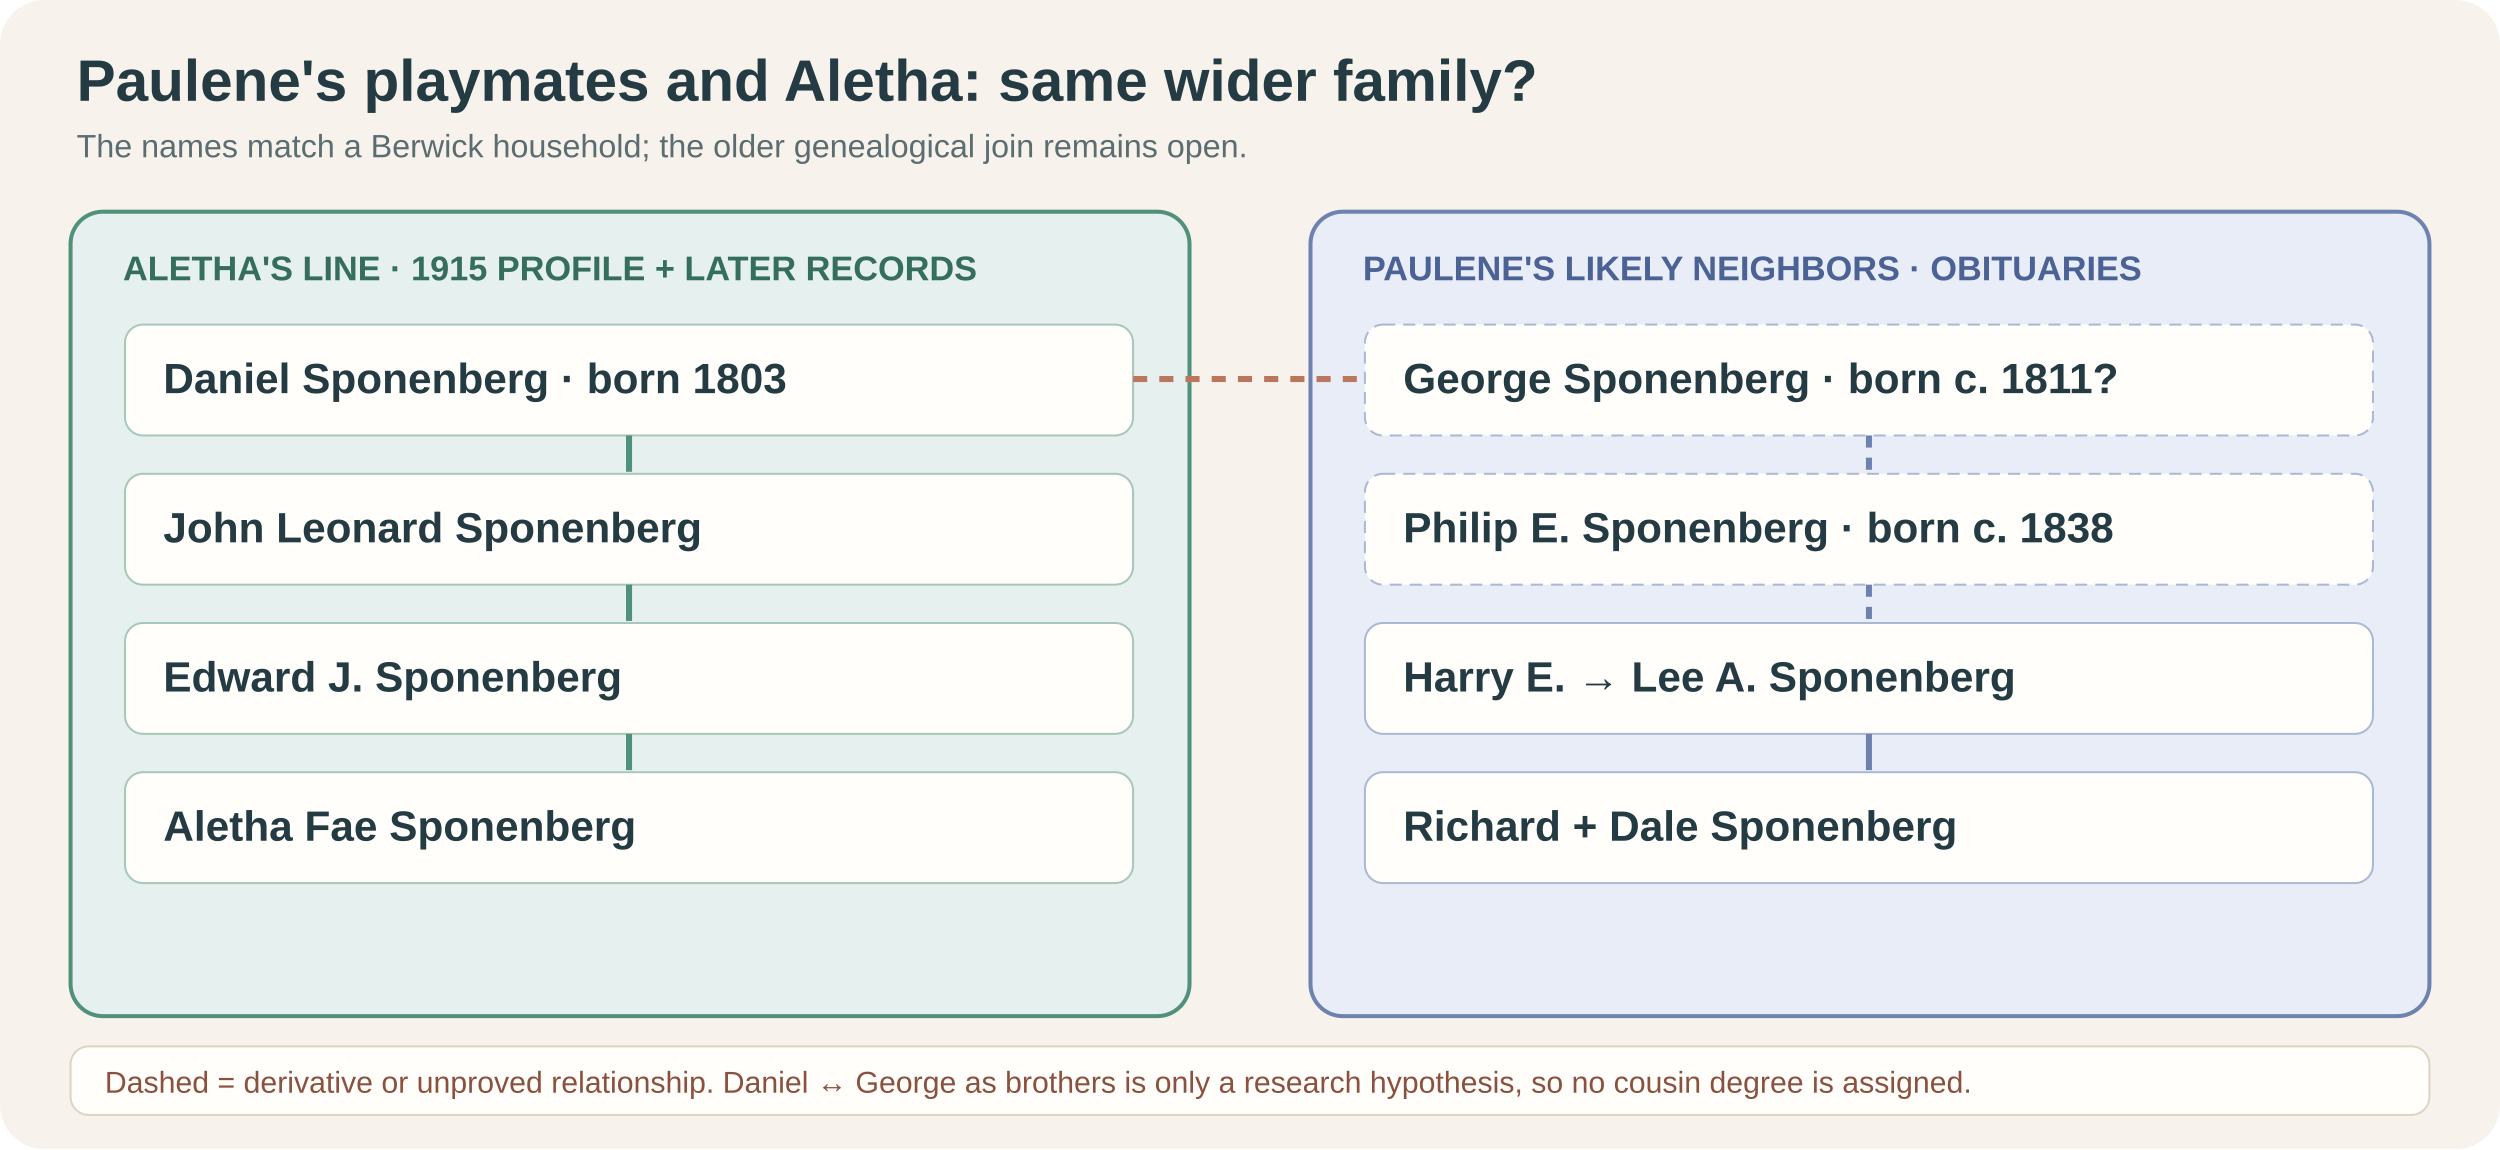
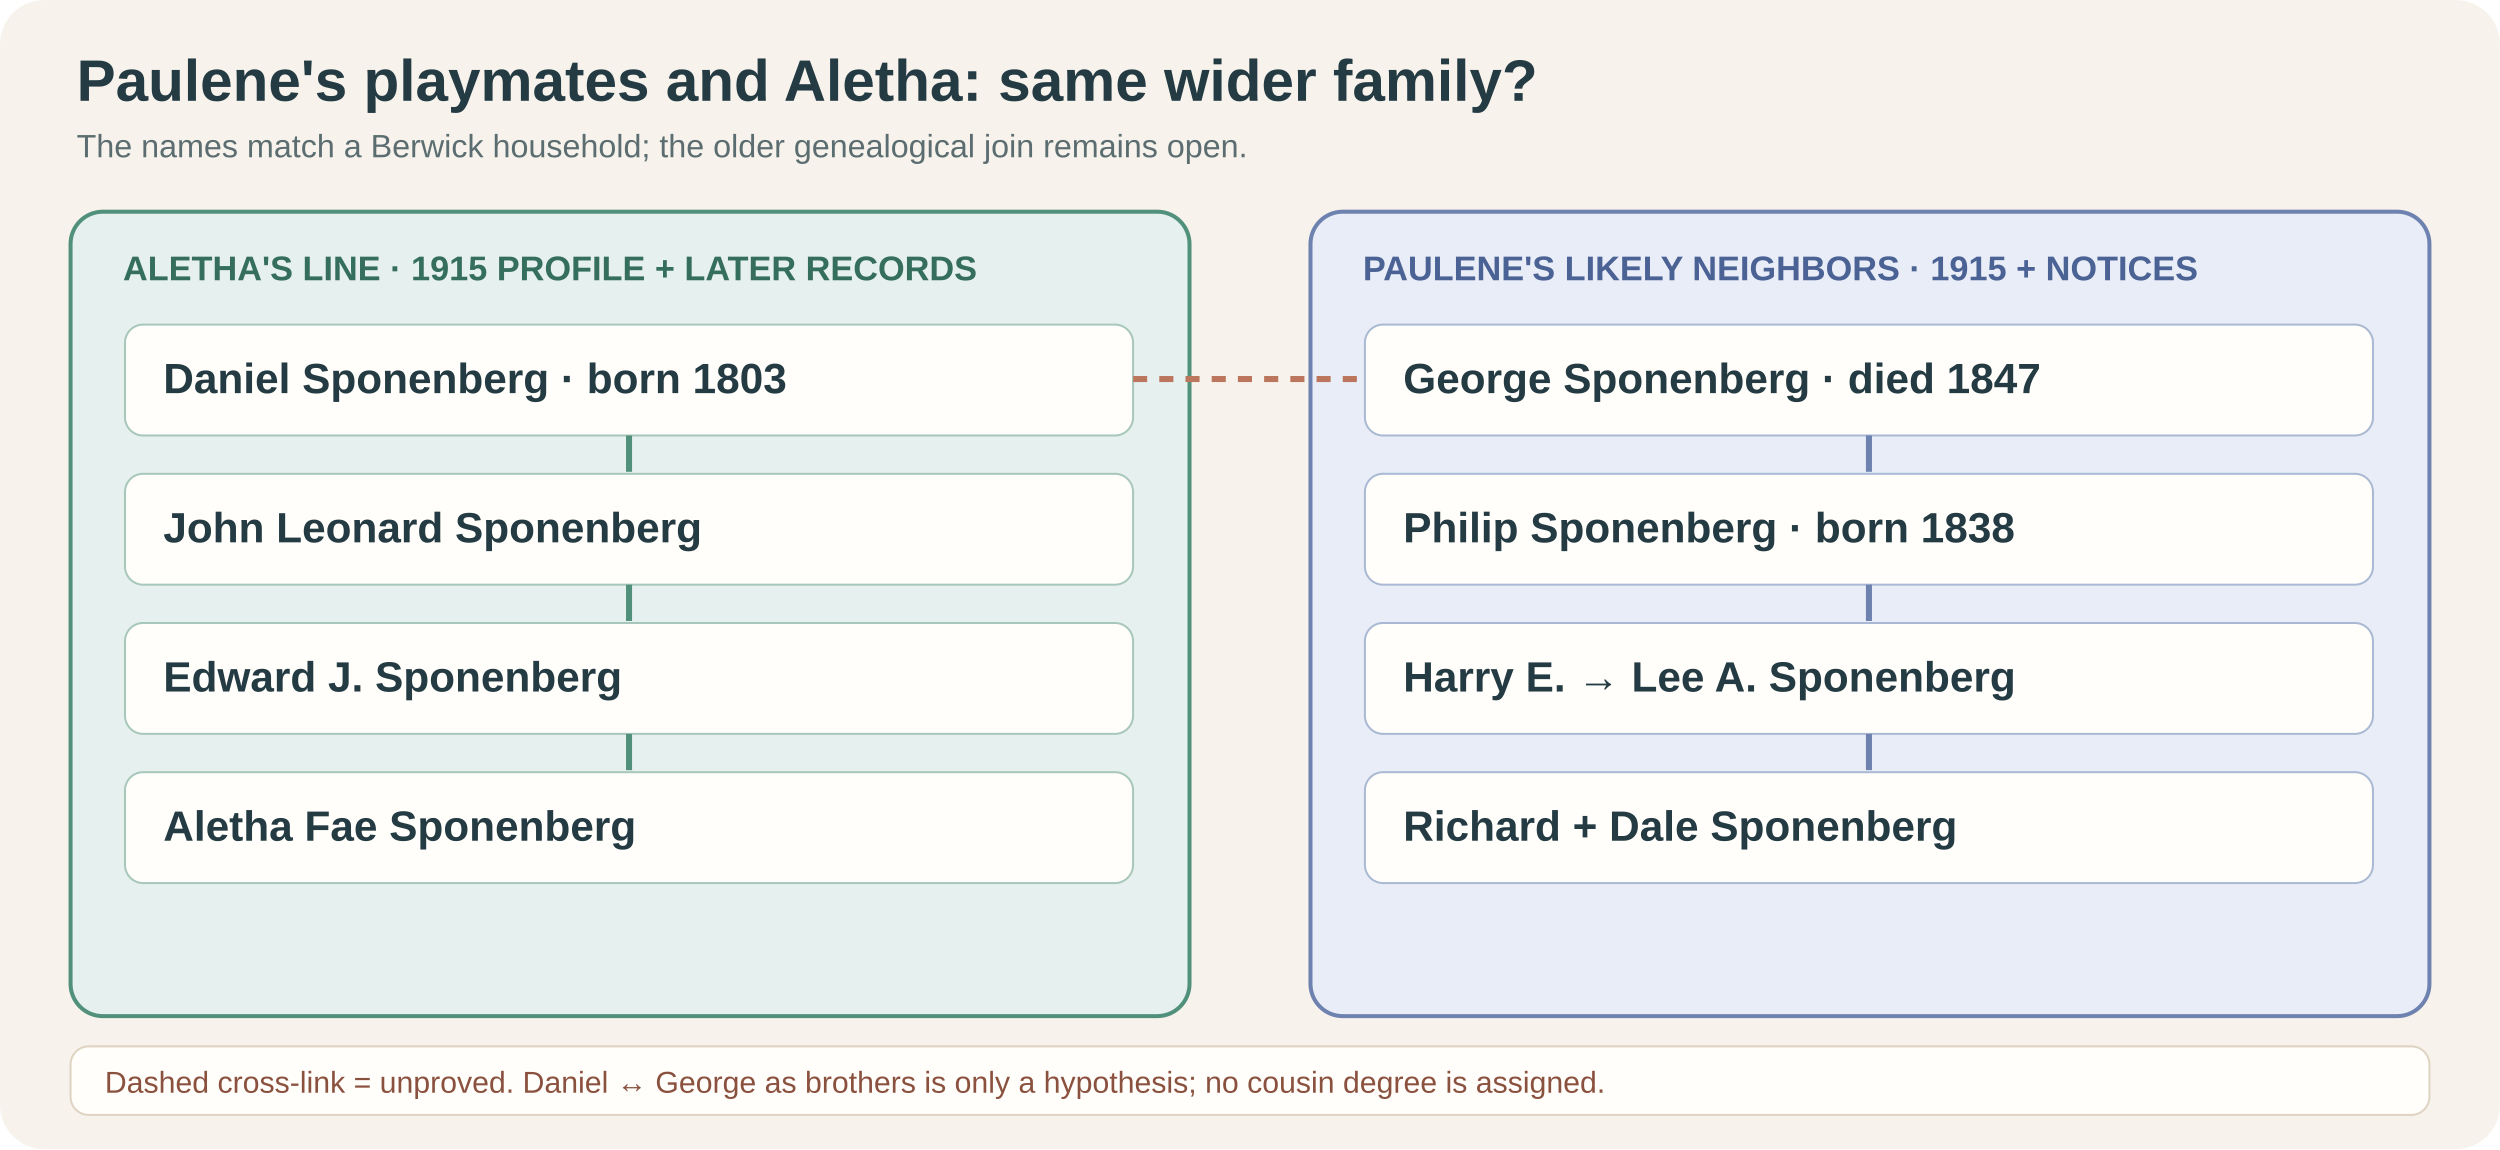
<svg xmlns="http://www.w3.org/2000/svg" width="1240" height="570" viewBox="0 0 1240 570" role="img" aria-labelledby="title desc">
  <rect width="1240" height="570" rx="22" fill="#f7f3ec" />
  <g font-family="Arial,sans-serif" fill="#243b43">
    <text x="38" y="50" font-size="29" font-weight="700">Paulene's playmates and Aletha: same wider family?</text>
    <text x="38" y="78" font-size="16" fill="#5b6d70">The names match a Berwick household; the older genealogical join remains open.</text>
    <rect x="35" y="105" width="555" height="399" rx="16" fill="#e6f0ee" stroke="#51917c" stroke-width="2" />
    <rect x="650" y="105" width="555" height="399" rx="16" fill="#e9edf7" stroke="#6e82b0" stroke-width="2" />
    <text x="61" y="139" font-size="17" font-weight="700" fill="#356e5c">ALETHA'S LINE · 1915 PROFILE + LATER RECORDS</text>
-     <text x="676" y="139" font-size="17" font-weight="700" fill="#4b6295">PAULENE'S LIKELY NEIGHBORS · OBITUARIES</text>
+     <text x="676" y="139" font-size="17" font-weight="700" fill="#4b6295">PAULENE'S LIKELY NEIGHBORS · 1915 + NOTICES</text>
    <rect x="62" y="161" width="500" height="55" rx="9" fill="#fffefa" stroke="#a8c7bb" />
    <text x="81" y="195" font-size="21" font-weight="700">Daniel Sponenberg · born 1803</text>
    <path d="M312 216 V234" stroke="#51917c" stroke-width="3" />
    <rect x="62" y="235" width="500" height="55" rx="9" fill="#fffefa" stroke="#a8c7bb" />
    <text x="81" y="269" font-size="21" font-weight="700">John Leonard Sponenberg</text>
    <path d="M312 290 V308" stroke="#51917c" stroke-width="3" />
    <rect x="62" y="309" width="500" height="55" rx="9" fill="#fffefa" stroke="#a8c7bb" />
    <text x="81" y="343" font-size="21" font-weight="700">Edward J. Sponenberg</text>
    <path d="M312 364 V382" stroke="#51917c" stroke-width="3" />
    <rect x="62" y="383" width="500" height="55" rx="9" fill="#fffefa" stroke="#a8c7bb" />
    <text x="81" y="417" font-size="21" font-weight="700">Aletha Fae Sponenberg</text>
-     <rect x="677" y="161" width="500" height="55" rx="9" fill="#fffefa" stroke="#aab9d3" stroke-dasharray="6 4" />
-     <text x="696" y="195" font-size="21" font-weight="700">George Sponenberg · born c. 1811?</text>
-     <path d="M927 216 V234" stroke="#6e82b0" stroke-width="3" stroke-dasharray="6 5" />
-     <rect x="677" y="235" width="500" height="55" rx="9" fill="#fffefa" stroke="#aab9d3" stroke-dasharray="6 4" />
-     <text x="696" y="269" font-size="21" font-weight="700">Philip E. Sponenberg · born c. 1838</text>
-     <path d="M927 290 V308" stroke="#6e82b0" stroke-width="3" stroke-dasharray="6 5" />
+     <rect x="677" y="161" width="500" height="55" rx="9" fill="#fffefa" stroke="#aab9d3" />
+     <text x="696" y="195" font-size="21" font-weight="700">George Sponenberg · died 1847</text>
+     <path d="M927 216 V234" stroke="#6e82b0" stroke-width="3" />
+     <rect x="677" y="235" width="500" height="55" rx="9" fill="#fffefa" stroke="#aab9d3" />
+     <text x="696" y="269" font-size="21" font-weight="700">Philip Sponenberg · born 1838</text>
+     <path d="M927 290 V308" stroke="#6e82b0" stroke-width="3" />
    <rect x="677" y="309" width="500" height="55" rx="9" fill="#fffefa" stroke="#aab9d3" />
    <text x="696" y="343" font-size="21" font-weight="700">Harry E. → Lee A. Sponenberg</text>
    <path d="M927 364 V382" stroke="#6e82b0" stroke-width="3" />
    <rect x="677" y="383" width="500" height="55" rx="9" fill="#fffefa" stroke="#aab9d3" />
    <text x="696" y="417" font-size="21" font-weight="700">Richard + Dale Sponenberg</text>
    <path d="M562 188 H677" stroke="#bb765d" stroke-width="3" stroke-dasharray="7 6" />
    <rect x="35" y="519" width="1170" height="34" rx="9" fill="#fffefa" stroke="#dfd3c2" />
-     <text x="52" y="542" font-size="15" fill="#8b513f">Dashed = derivative or unproved relationship. Daniel ↔ George as brothers is only a research hypothesis, so no cousin degree is assigned.</text>
+     <text x="52" y="542" font-size="15" fill="#8b513f">Dashed cross-link = unproved. Daniel ↔ George as brothers is only a hypothesis; no cousin degree is assigned.</text>
  </g>
</svg>
